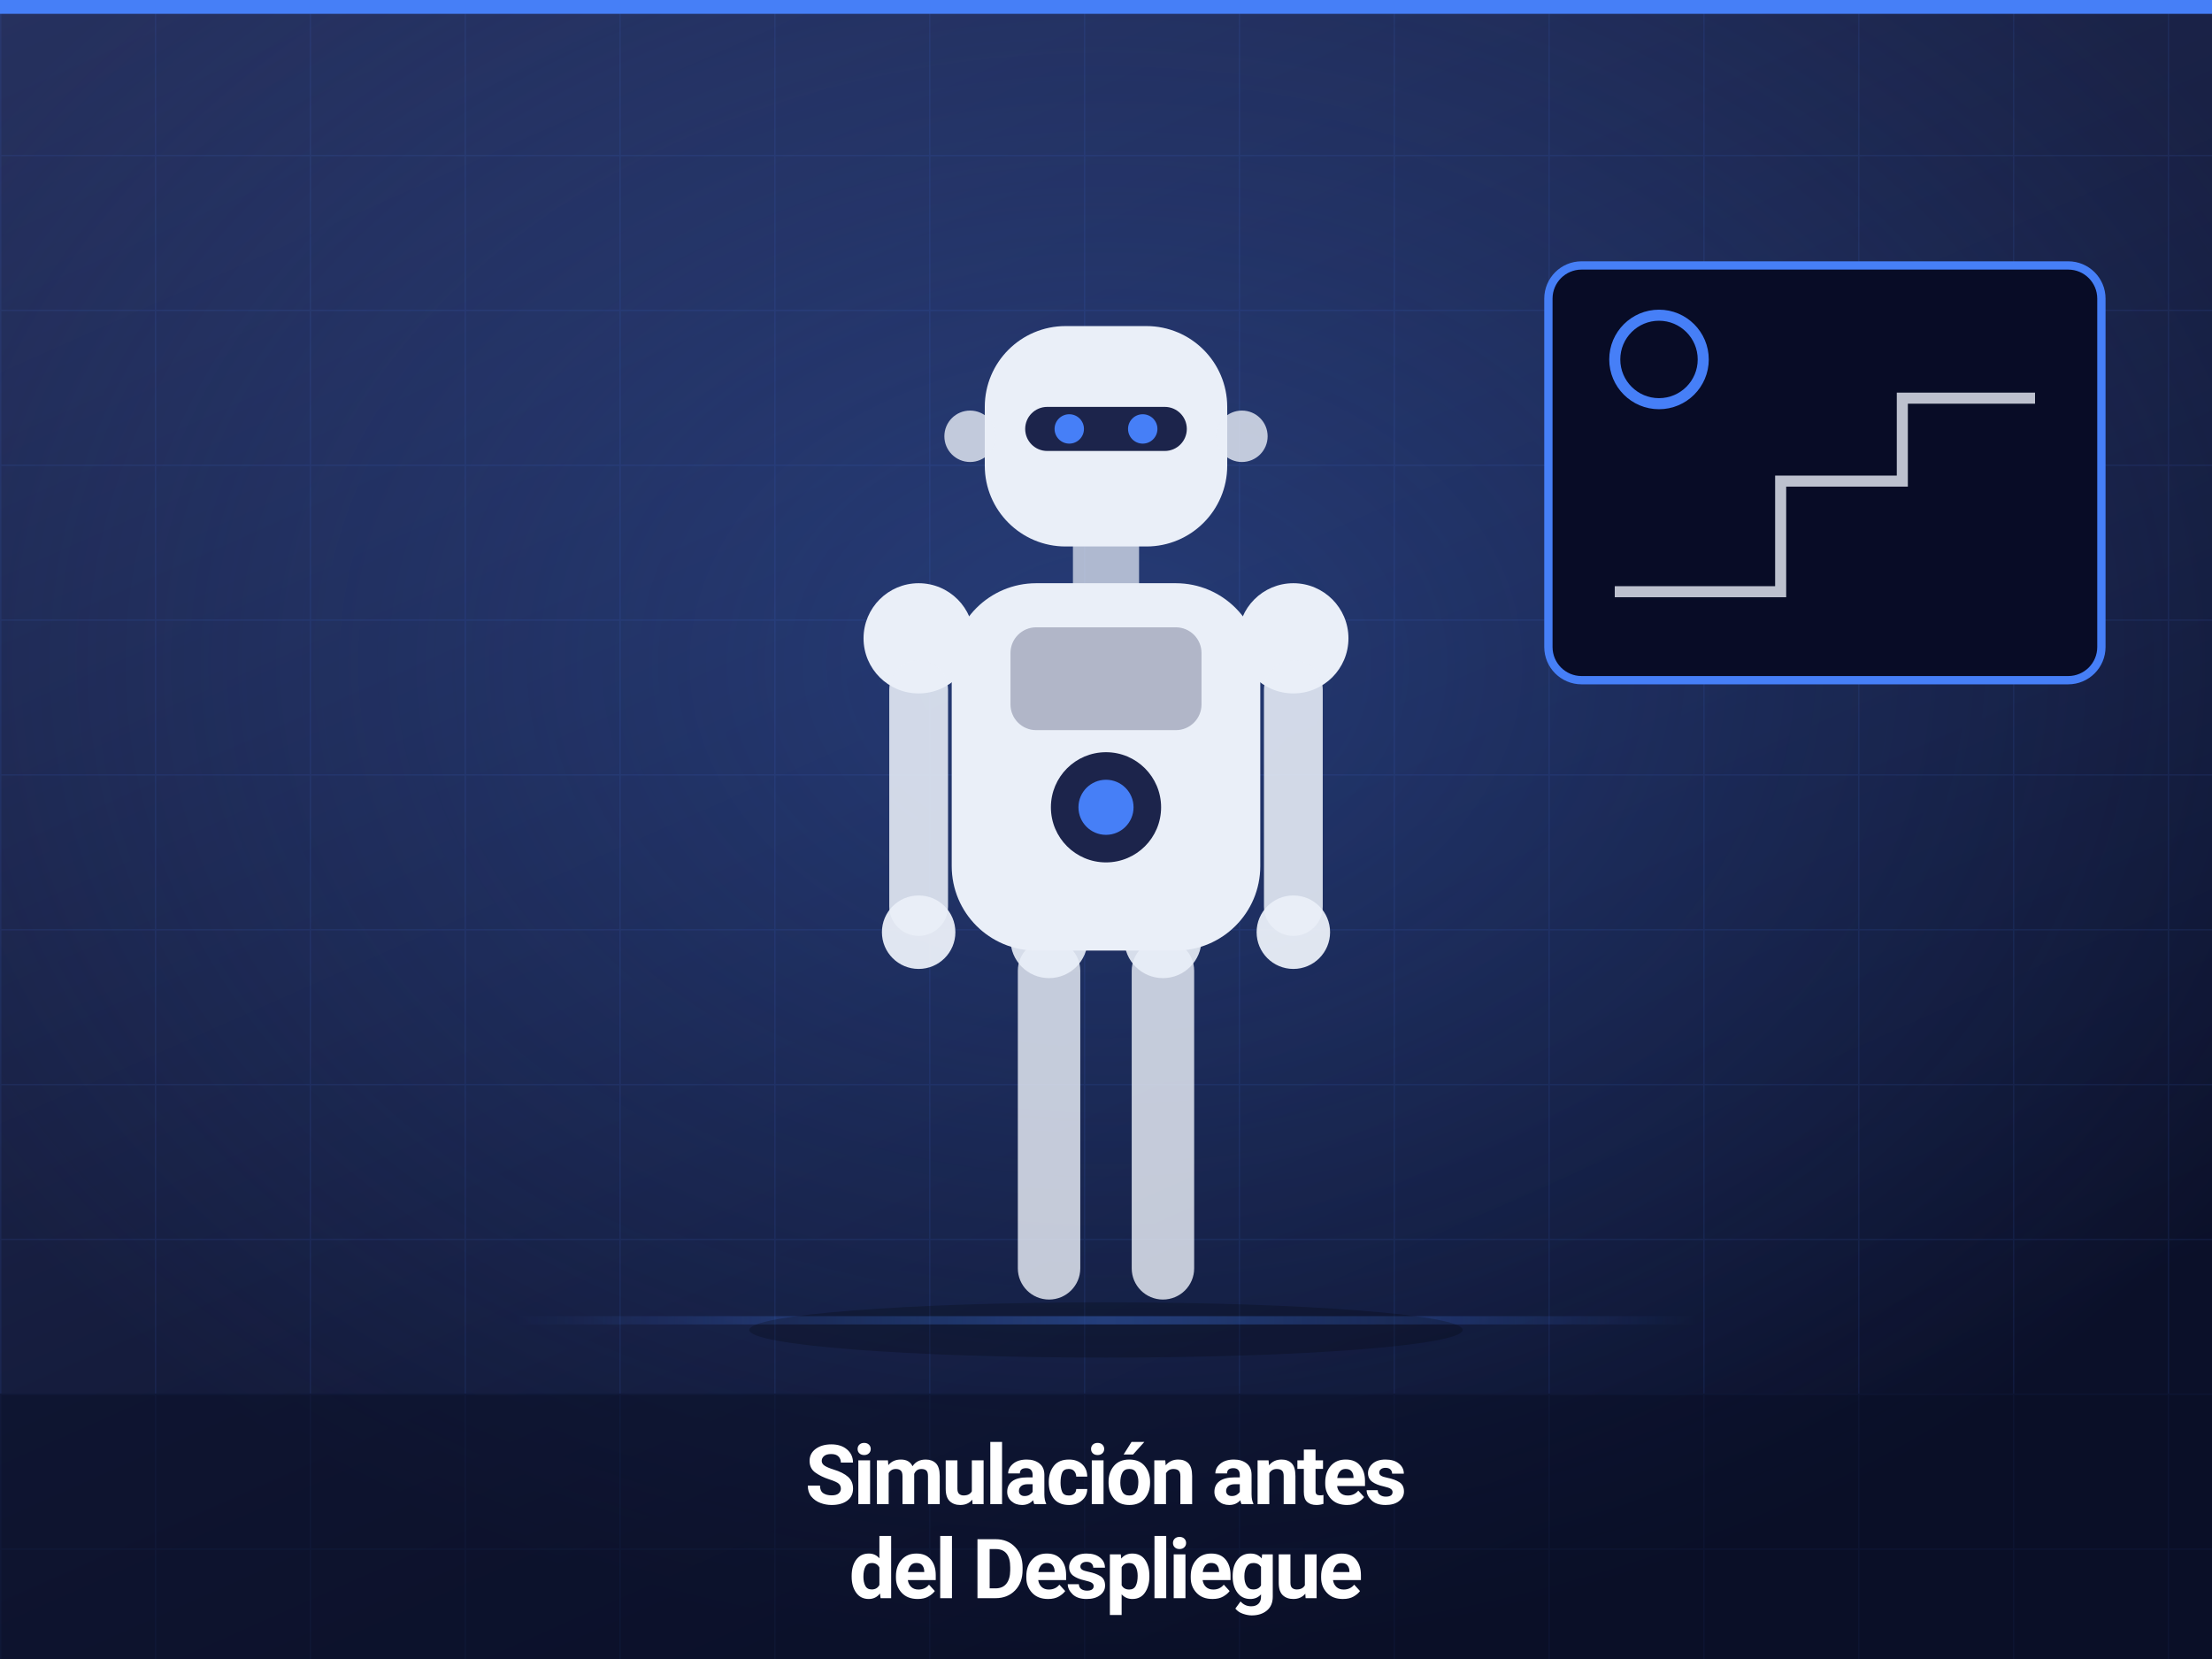
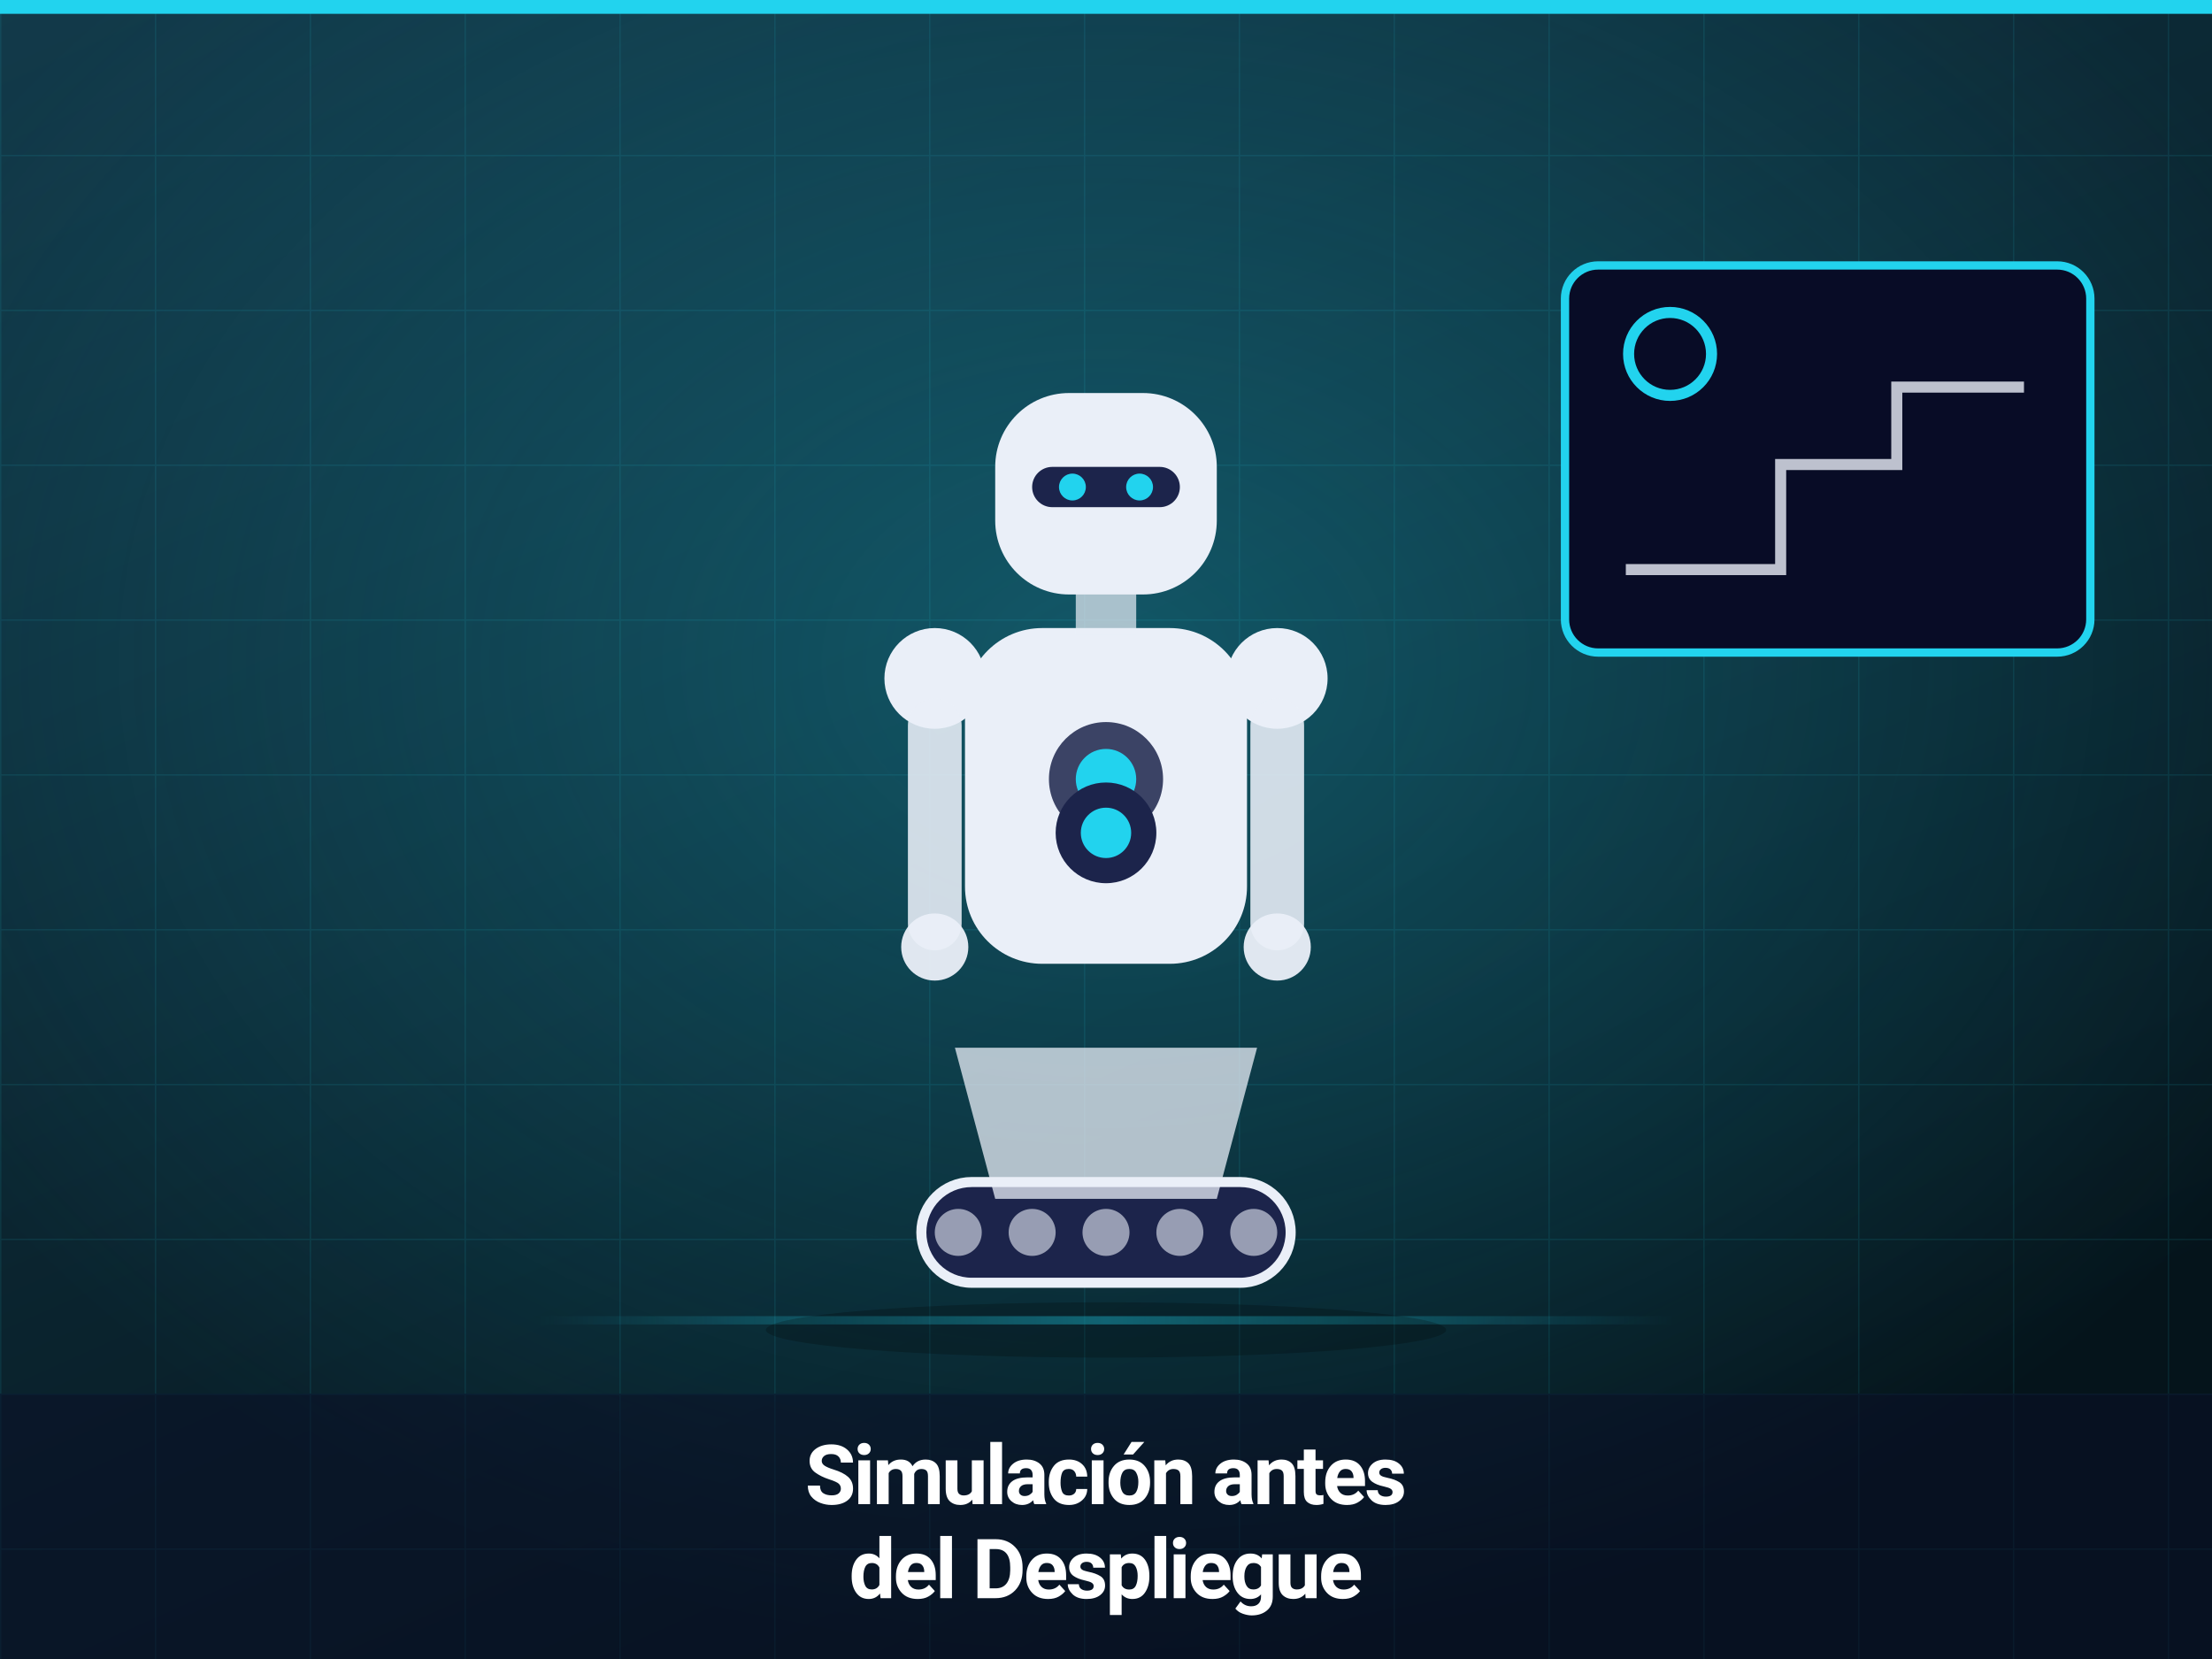
<svg xmlns="http://www.w3.org/2000/svg" viewBox="0 0 800 600" width="800" height="600">
  <defs>
    <linearGradient id="f" x1="0" y1="0" x2=".6" y2="1">
-       <stop offset="0" stop-color="#26315f" />
-       <stop offset="1" stop-color="#0b1029" />
+       <stop offset="0" stop-color="#123a4a" />
+       <stop offset="1" stop-color="#05141b" />
    </linearGradient>
    <radialGradient id="halo" cx="50%" cy="40%" r="60%">
-       <stop offset="0" stop-color="#467ff7" stop-opacity=".28" />
-       <stop offset="1" stop-color="#467ff7" stop-opacity="0" />
+       <stop offset="0" stop-color="#22d3ee" stop-opacity=".28" />
+       <stop offset="1" stop-color="#22d3ee" stop-opacity="0" />
    </radialGradient>
    <pattern id="rej" width="56" height="56" patternUnits="userSpaceOnUse">
-       <path d="M56 0H0V56" fill="none" stroke="#467ff7" stroke-opacity=".10" />
+       <path d="M56 0H0V56" fill="none" stroke="#22d3ee" stroke-opacity=".10" />
    </pattern>
    <linearGradient id="suelo" x1="0" y1="0" x2="1" y2="0">
-       <stop offset="0" stop-color="#467ff7" stop-opacity="0" />
-       <stop offset=".5" stop-color="#467ff7" stop-opacity=".5" />
-       <stop offset="1" stop-color="#467ff7" stop-opacity="0" />
+       <stop offset="0" stop-color="#22d3ee" stop-opacity="0" />
+       <stop offset=".5" stop-color="#22d3ee" stop-opacity=".5" />
+       <stop offset="1" stop-color="#22d3ee" stop-opacity="0" />
    </linearGradient>
  </defs>
  <rect width="800" height="600" fill="url(#f)" />
  <rect width="800" height="600" fill="url(#rej)" />
  <rect width="800" height="600" fill="url(#halo)" />
-   <rect x="0" y="0" width="800" height="5" fill="#467ff7" />
-   <rect x="560" y="96" width="200" height="150" rx="12" fill="#080c26" stroke="#467ff7" stroke-width="3" />
-   <path d="M584 214 h60 v-40 h44 v-30 h48" fill="none" stroke="#eaeff8" stroke-width="4" opacity=".8" />
-   <circle cx="600" cy="130" r="16" fill="none" stroke="#467ff7" stroke-width="4" />
-   <rect x="185.0" y="476" width="430" height="3" fill="url(#suelo)" />
-   <ellipse cx="400" cy="481" rx="129.0" ry="10" fill="#000" opacity=".22" />
+   <rect x="0" y="0" width="800" height="5" fill="#22d3ee" />
+   <rect x="566" y="96" width="190" height="140" rx="12" fill="#080c26" stroke="#22d3ee" stroke-width="3" />
+   <path d="M588 206 h56 v-38 h42 v-28 h46" fill="none" stroke="#eaeff8" stroke-width="4" opacity=".8" />
+   <circle cx="604" cy="128" r="15" fill="none" stroke="#22d3ee" stroke-width="4" />
+   <rect x="195.0" y="476" width="410" height="3" fill="url(#suelo)" />
+   <ellipse cx="400" cy="481" rx="123.0" ry="10" fill="#000" opacity=".22" />
  <g opacity="1.0">
-     <rect x="368.114" y="339.8" width="22.586" height="130.2" rx="11.293" fill="#eaeff8" opacity=".82" />
-     <circle cx="379.407" cy="339.8" r="13.95" fill="#eaeff8" opacity=".9" />
-     <rect x="409.3" y="339.8" width="22.586" height="130.2" rx="11.293" fill="#eaeff8" opacity=".82" />
-     <circle cx="420.593" cy="339.8" r="13.95" fill="#eaeff8" opacity=".9" />
-     <rect x="344.2" y="210.929" width="111.6" height="132.857" rx="30.557" fill="#eaeff8" />
-     <rect x="365.457" y="226.871" width="69.086" height="37.2" rx="9.3" fill="#1c244b" opacity=".28" />
-     <circle cx="400" cy="291.971" r="19.929" fill="#1c244b" />
-     <circle cx="400" cy="291.971" r="9.964" fill="#467ff7" />
-     <circle cx="332.243" cy="230.857" r="19.929" fill="#eaeff8" />
-     <rect x="321.614" y="238.829" width="21.257" height="99.643" rx="10.629" fill="#eaeff8" opacity=".88" />
-     <circle cx="332.243" cy="337.143" r="13.286" fill="#eaeff8" opacity=".95" />
-     <circle cx="467.757" cy="230.857" r="19.929" fill="#eaeff8" />
-     <rect x="457.129" y="238.829" width="21.257" height="99.643" rx="10.629" fill="#eaeff8" opacity=".88" />
-     <circle cx="467.757" cy="337.143" r="13.286" fill="#eaeff8" opacity=".95" />
-     <rect x="388.043" y="194.986" width="23.914" height="18.6" fill="#eaeff8" opacity=".7" />
-     <rect x="356.157" y="117.929" width="87.686" height="79.714" rx="29.229" fill="#eaeff8" />
-     <rect x="370.771" y="147.157" width="58.457" height="15.943" rx="7.971" fill="#1c244b" />
-     <circle cx="386.714" cy="155.129" r="5.314" fill="#467ff7" />
-     <circle cx="413.286" cy="155.129" r="5.314" fill="#467ff7" />
-     <circle cx="350.843" cy="157.786" r="9.3" fill="#eaeff8" opacity=".8" />
-     <circle cx="449.157" cy="157.786" r="9.3" fill="#eaeff8" opacity=".8" />
+     <rect x="333.214" y="427.5" width="133.571" height="36.429" rx="18.214" fill="#1c244b" stroke="#eaeff8" stroke-width="3.643" />
+     <circle cx="346.571" cy="445.714" r="8.5" fill="#eaeff8" opacity=".6" />
+     <circle cx="373.286" cy="445.714" r="8.5" fill="#eaeff8" opacity=".6" />
+     <circle cx="400.0" cy="445.714" r="8.5" fill="#eaeff8" opacity=".6" />
+     <circle cx="426.714" cy="445.714" r="8.5" fill="#eaeff8" opacity=".6" />
+     <circle cx="453.429" cy="445.714" r="8.5" fill="#eaeff8" opacity=".6" />
+     <path d="M345.357 378.929 h109.286 l-14.571 54.643 h-80.143 z" fill="#eaeff8" opacity=".75" />
+     <rect x="349.0" y="227.143" width="102" height="121.429" rx="27.929" fill="#eaeff8" />
+     <circle cx="400" cy="281.786" r="20.643" fill="#1c244b" opacity=".85" />
+     <circle cx="400" cy="281.786" r="10.929" fill="#22d3ee" />
+     <circle cx="400" cy="301.214" r="18.214" fill="#1c244b" />
+     <circle cx="400" cy="301.214" r="9.107" fill="#22d3ee" />
+     <circle cx="338.071" cy="245.357" r="18.214" fill="#eaeff8" />
+     <rect x="328.357" y="252.643" width="19.429" height="91.071" rx="9.714" fill="#eaeff8" opacity=".88" />
+     <circle cx="338.071" cy="342.5" r="12.143" fill="#eaeff8" opacity=".95" />
+     <circle cx="461.929" cy="245.357" r="18.214" fill="#eaeff8" />
+     <rect x="452.214" y="252.643" width="19.429" height="91.071" rx="9.714" fill="#eaeff8" opacity=".88" />
+     <circle cx="461.929" cy="342.5" r="12.143" fill="#eaeff8" opacity=".95" />
+     <rect x="389.071" y="212.571" width="21.857" height="17.0" fill="#eaeff8" opacity=".7" />
+     <rect x="359.929" y="142.143" width="80.143" height="72.857" rx="26.714" fill="#eaeff8" />
+     <rect x="373.286" y="168.857" width="53.429" height="14.571" rx="7.286" fill="#1c244b" />
+     <circle cx="387.857" cy="176.143" r="4.857" fill="#22d3ee" />
+     <circle cx="412.143" cy="176.143" r="4.857" fill="#22d3ee" />
  </g>
  <rect x="0" y="504" width="800" height="96" fill="#0a0f26" opacity=".55" />
  <text x="400.0" y="544" text-anchor="middle" font-family="system-ui,-apple-system,Segoe UI,Roboto,Helvetica,Arial,sans-serif" font-size="30" font-weight="700" fill="#ffffff" letter-spacing="-1">Simulación antes</text>
  <text x="400.0" y="578" text-anchor="middle" font-family="system-ui,-apple-system,Segoe UI,Roboto,Helvetica,Arial,sans-serif" font-size="30" font-weight="700" fill="#ffffff" letter-spacing="-1">del Despliegue</text>
</svg>
